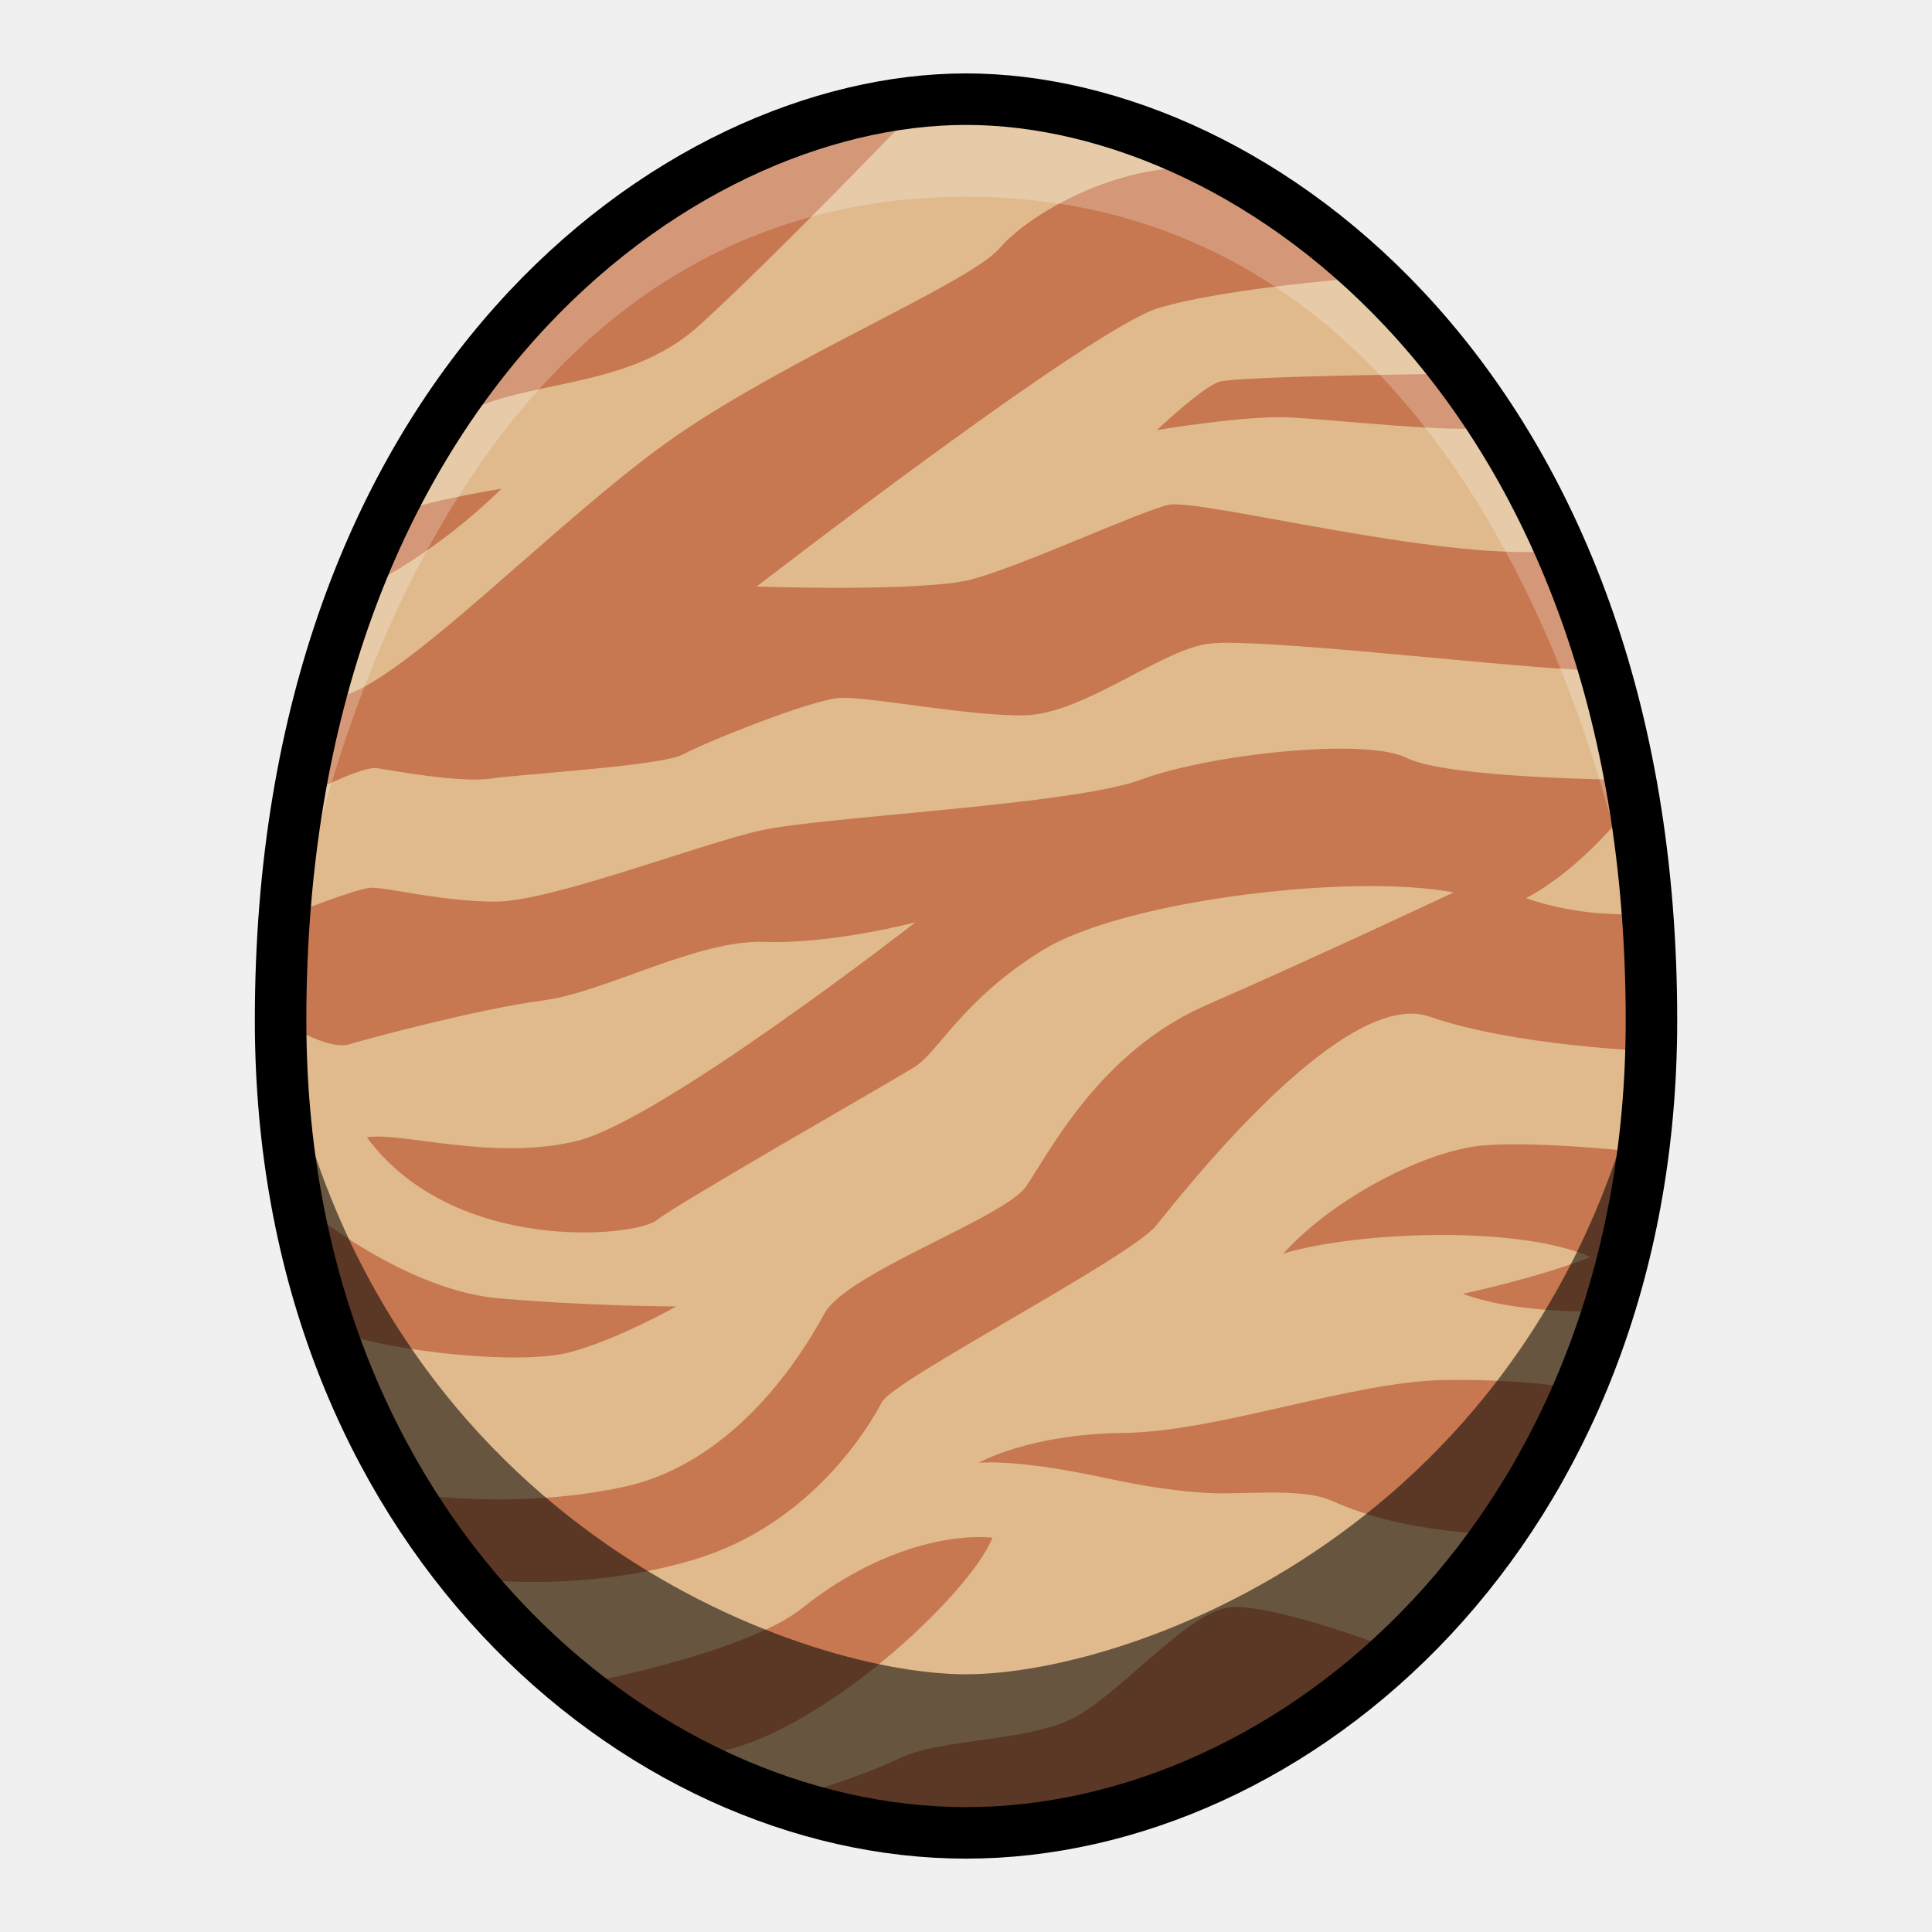
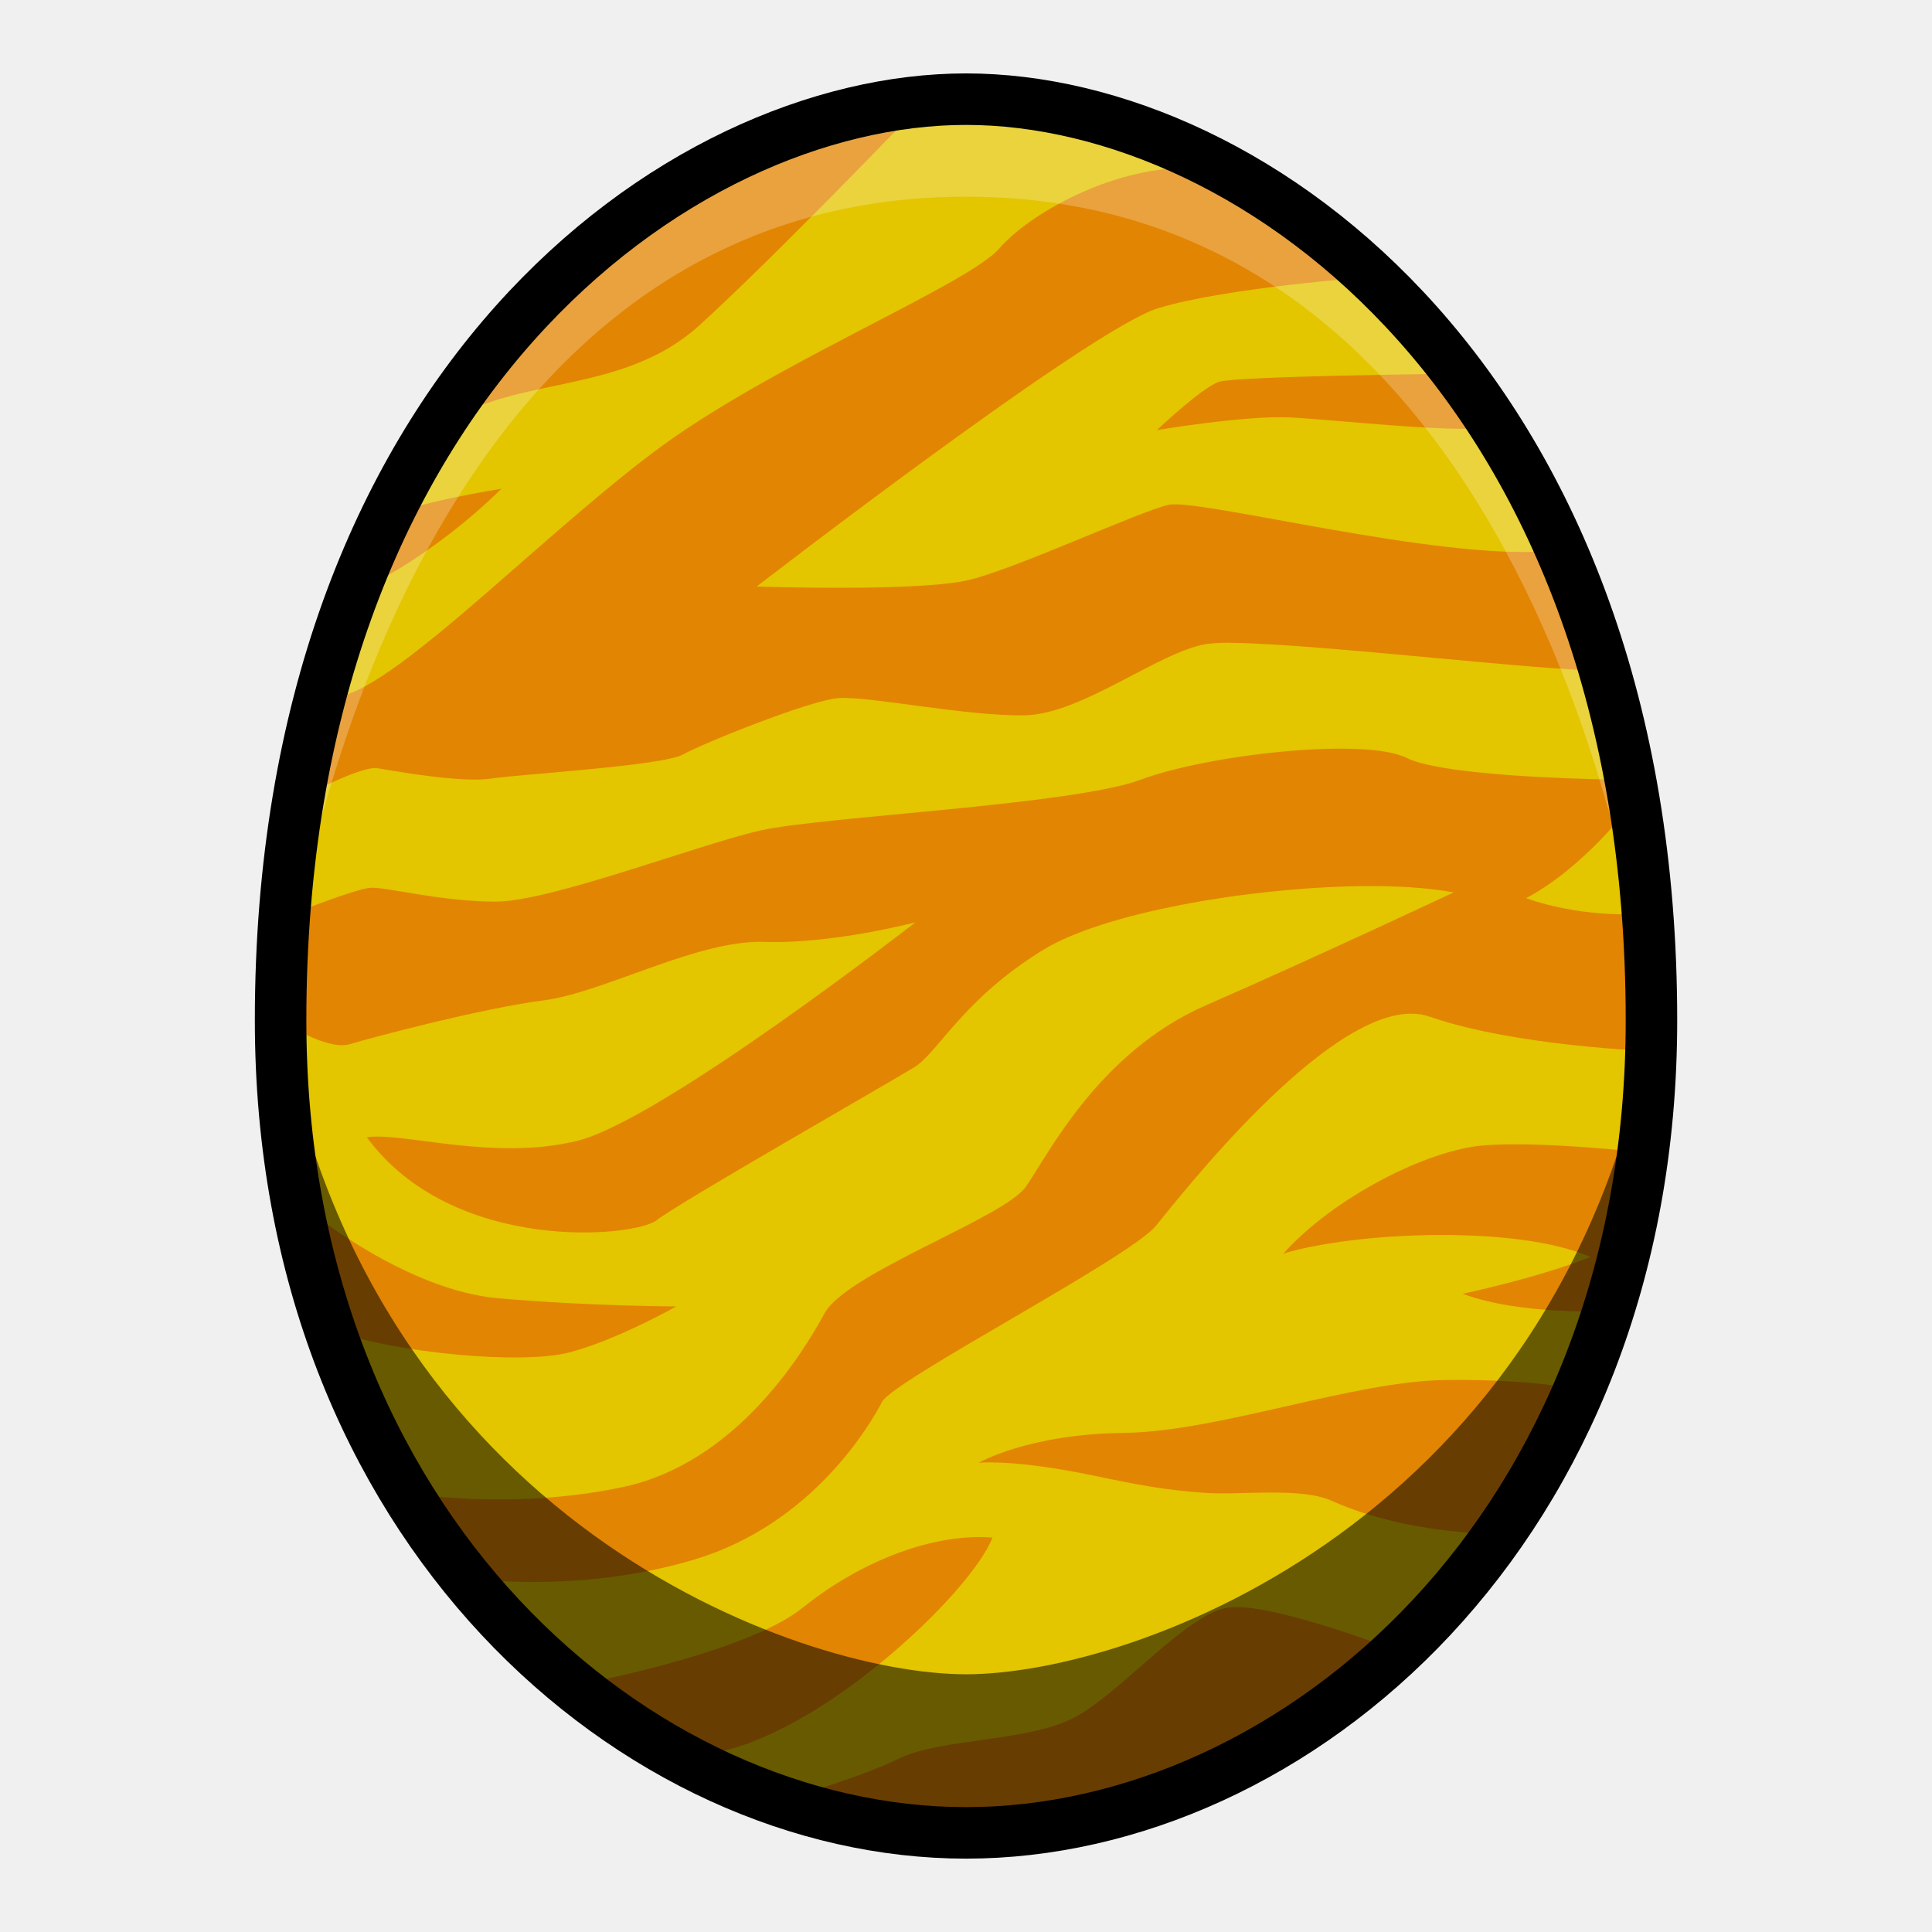
<svg xmlns="http://www.w3.org/2000/svg" viewBox="0 0 39.687 39.687">
-   <path d="M19.844 2.037c-5.953 0-14.08 5.977-14.08 18.922 0 10.442 7.34 16.692 14.08 16.692s14.08-6.25 14.08-16.692c0-12.945-8.127-18.922-14.08-18.922z" fill="#c77850" />
-   <path d="M19.257 2.286c-.317.008-.5.03-.5.03s-2.882 3-4.394 4.37-3.59 1.062-5.008 1.89L7.937 10.63c.567-.307 2.363-.59 2.363-.59-1.37 1.347-2.717 1.985-2.717 1.985l-.638 2.29c1.276-.212 4.583-3.732 6.946-5.362 2.362-1.63 6.024-3.142 6.638-3.85.614-.71 2.291-1.654 3.85-1.654-2.02-1.099-4.172-1.187-5.122-1.163zm8.879 3.407s-2.953.213-4.347.638c-1.394.425-8.245 5.717-8.245 5.717s3.379.118 4.394-.142c1.016-.26 3.45-1.393 4.064-1.535.614-.142 5.575 1.157 7.843.945l-1.253-2.528c-.897.095-3.165-.166-4.087-.213-.921-.047-2.74.26-2.74.26s.921-.874 1.276-.992c.354-.118 4.795-.165 4.795-.165l-1.7-1.985zm-2.774 7.513a3.637 3.637 0 0 0-.581.023c-.992.166-2.551 1.441-3.733 1.465-1.18.023-3.236-.402-3.826-.354-.59.047-2.765.921-3.19 1.157-.425.236-3.307.402-3.945.496-.638.095-2.032-.165-2.339-.213-.307-.047-1.346.497-1.346.497l-.354 2.48s1.252-.496 1.559-.52c.307-.023 1.44.284 2.575.284 1.134 0 4.181-1.181 5.457-1.465 1.276-.283 6.402-.52 7.796-1.04 1.394-.52 4.606-.873 5.457-.448.85.425 4.488.449 4.488.449l.118.52s-.94 1.271-2.15 1.913c1.07.38 2.15.33 2.15.33l.402-1.96-.969-3.048c-1.157.02-5.77-.537-7.57-.566zm2.526 4.998c-2.28.038-5.221.547-6.461 1.309-1.654 1.016-2.15 2.103-2.646 2.41-.496.307-4.843 2.787-5.292 3.142-.449.354-4.181.703-5.953-1.702.709-.118 2.599.497 4.323.072 1.725-.425 6.946-4.489 6.946-4.489s-1.702.449-3.095.402c-1.394-.048-3.284 1.039-4.56 1.204-1.275.166-3.496.757-3.969.898-.472.142-1.417-.49-1.417-.49l.567 3.892s1.984 1.653 3.922 1.819c1.937.165 3.638.165 3.638.165s-1.205.685-2.197.945c-.992.26-3.591 0-4.772-.425l1.393 3.307s2.174.379 4.489-.118c2.315-.496 3.685-2.74 4.134-3.567.449-.827 3.685-1.96 4.134-2.599.449-.637 1.488-2.764 3.709-3.732 2.22-.969 5.08-2.315 5.08-2.315-.526-.1-1.213-.14-1.973-.128zm1.127 2.619c-1.825-.036-4.764 3.74-5.273 4.36-.544.66-5.386 3.165-5.623 3.614-.236.45-1.417 2.504-3.85 3.237-2.434.732-4.725.377-4.725.377l2.197 2.221s3.544-.638 4.748-1.606c1.205-.969 2.693-1.536 3.898-1.441-.449 1.157-3.638 4.157-5.859 4.44l1.56.946s1.512-.426 2.386-.85c.874-.426 2.716-.331 3.661-.875.945-.543 2.244-2.078 3.071-2.22.827-.142 3.402.85 3.402.85l2.339-2.362s-1.961.047-3.591-.685c-.63-.283-1.848-.114-2.577-.162-1.157-.076-1.836-.27-2.69-.43-1.395-.259-1.985-.188-1.985-.188s1.015-.59 2.976-.614c1.961-.024 4.701-1.063 6.615-1.087 1.913-.023 2.787.213 2.787.213l.567-1.63s-1.795.095-3-.354c0 0 1.56-.331 2.622-.756-1.512-.662-4.819-.52-6.307-.071 1.04-1.158 2.953-2.127 4.11-2.221 1.158-.095 3.26.142 3.26.142l.19-2.079s-2.788-.095-4.56-.709a1.13 1.13 0 0 0-.35-.06z" fill="#e0ba8c" />
+   <path d="M19.844 2.037c-5.953 0-14.08 5.977-14.08 18.922 0 10.442 7.34 16.692 14.08 16.692s14.08-6.25 14.08-16.692c0-12.945-8.127-18.922-14.08-18.922z" fill="#e28502" />
+   <path d="M19.257 2.286c-.317.008-.5.03-.5.03s-2.882 3-4.394 4.37-3.59 1.062-5.008 1.89L7.937 10.63c.567-.307 2.363-.59 2.363-.59-1.37 1.347-2.717 1.985-2.717 1.985l-.638 2.29c1.276-.212 4.583-3.732 6.946-5.362 2.362-1.63 6.024-3.142 6.638-3.85.614-.71 2.291-1.654 3.85-1.654-2.02-1.099-4.172-1.187-5.122-1.163zm8.879 3.407s-2.953.213-4.347.638c-1.394.425-8.245 5.717-8.245 5.717s3.379.118 4.394-.142c1.016-.26 3.45-1.393 4.064-1.535.614-.142 5.575 1.157 7.843.945l-1.253-2.528c-.897.095-3.165-.166-4.087-.213-.921-.047-2.74.26-2.74.26s.921-.874 1.276-.992c.354-.118 4.795-.165 4.795-.165l-1.7-1.985zm-2.774 7.513a3.637 3.637 0 0 0-.581.023c-.992.166-2.551 1.441-3.733 1.465-1.18.023-3.236-.402-3.826-.354-.59.047-2.765.921-3.19 1.157-.425.236-3.307.402-3.945.496-.638.095-2.032-.165-2.339-.213-.307-.047-1.346.497-1.346.497l-.354 2.48s1.252-.496 1.559-.52c.307-.023 1.44.284 2.575.284 1.134 0 4.181-1.181 5.457-1.465 1.276-.283 6.402-.52 7.796-1.04 1.394-.52 4.606-.873 5.457-.448.85.425 4.488.449 4.488.449l.118.52s-.94 1.271-2.15 1.913c1.07.38 2.15.33 2.15.33l.402-1.96-.969-3.048c-1.157.02-5.77-.537-7.57-.566zm2.526 4.998c-2.28.038-5.221.547-6.461 1.309-1.654 1.016-2.15 2.103-2.646 2.41-.496.307-4.843 2.787-5.292 3.142-.449.354-4.181.703-5.953-1.702.709-.118 2.599.497 4.323.072 1.725-.425 6.946-4.489 6.946-4.489s-1.702.449-3.095.402c-1.394-.048-3.284 1.039-4.56 1.204-1.275.166-3.496.757-3.969.898-.472.142-1.417-.49-1.417-.49l.567 3.892s1.984 1.653 3.922 1.819c1.937.165 3.638.165 3.638.165s-1.205.685-2.197.945c-.992.26-3.591 0-4.772-.425l1.393 3.307s2.174.379 4.489-.118c2.315-.496 3.685-2.74 4.134-3.567.449-.827 3.685-1.96 4.134-2.599.449-.637 1.488-2.764 3.709-3.732 2.22-.969 5.08-2.315 5.08-2.315-.526-.1-1.213-.14-1.973-.128zm1.127 2.619c-1.825-.036-4.764 3.74-5.273 4.36-.544.66-5.386 3.165-5.623 3.614-.236.45-1.417 2.504-3.85 3.237-2.434.732-4.725.377-4.725.377l2.197 2.221s3.544-.638 4.748-1.606c1.205-.969 2.693-1.536 3.898-1.441-.449 1.157-3.638 4.157-5.859 4.44l1.56.946s1.512-.426 2.386-.85c.874-.426 2.716-.331 3.661-.875.945-.543 2.244-2.078 3.071-2.22.827-.142 3.402.85 3.402.85l2.339-2.362s-1.961.047-3.591-.685c-.63-.283-1.848-.114-2.577-.162-1.157-.076-1.836-.27-2.69-.43-1.395-.259-1.985-.188-1.985-.188s1.015-.59 2.976-.614c1.961-.024 4.701-1.063 6.615-1.087 1.913-.023 2.787.213 2.787.213l.567-1.63s-1.795.095-3-.354c0 0 1.56-.331 2.622-.756-1.512-.662-4.819-.52-6.307-.071 1.04-1.158 2.953-2.127 4.11-2.221 1.158-.095 3.26.142 3.26.142l.19-2.079s-2.788-.095-4.56-.709a1.13 1.13 0 0 0-.35-.06z" fill="#e3c500" />
  <path d="M19.844 2.037c-8.886 0-14.08 9.48-14.08 18.922 0 0 1.718-16.918 14.08-16.918s14.08 16.918 14.08 16.918c0-9.441-5.195-18.922-14.08-18.922z" opacity=".238" fill="#fff" />
  <path d="M5.764 20.96c.25 12.681 10.938 16.69 14.08 16.69 3.141 0 13.83-4.009 14.08-16.69-1.822 10.269-10.607 13.433-14.08 13.433-3.474 0-12.258-3.164-14.08-13.434z" opacity=".541" />
  <path d="M19.844 2.037c-5.953 0-14.08 5.976-14.08 18.922 0 10.442 7.34 16.692 14.08 16.692s14.08-6.25 14.08-16.692c0-12.946-8.127-18.922-14.08-18.922z" fill="none" stroke="#000" stroke-width="1.058" />
</svg>
